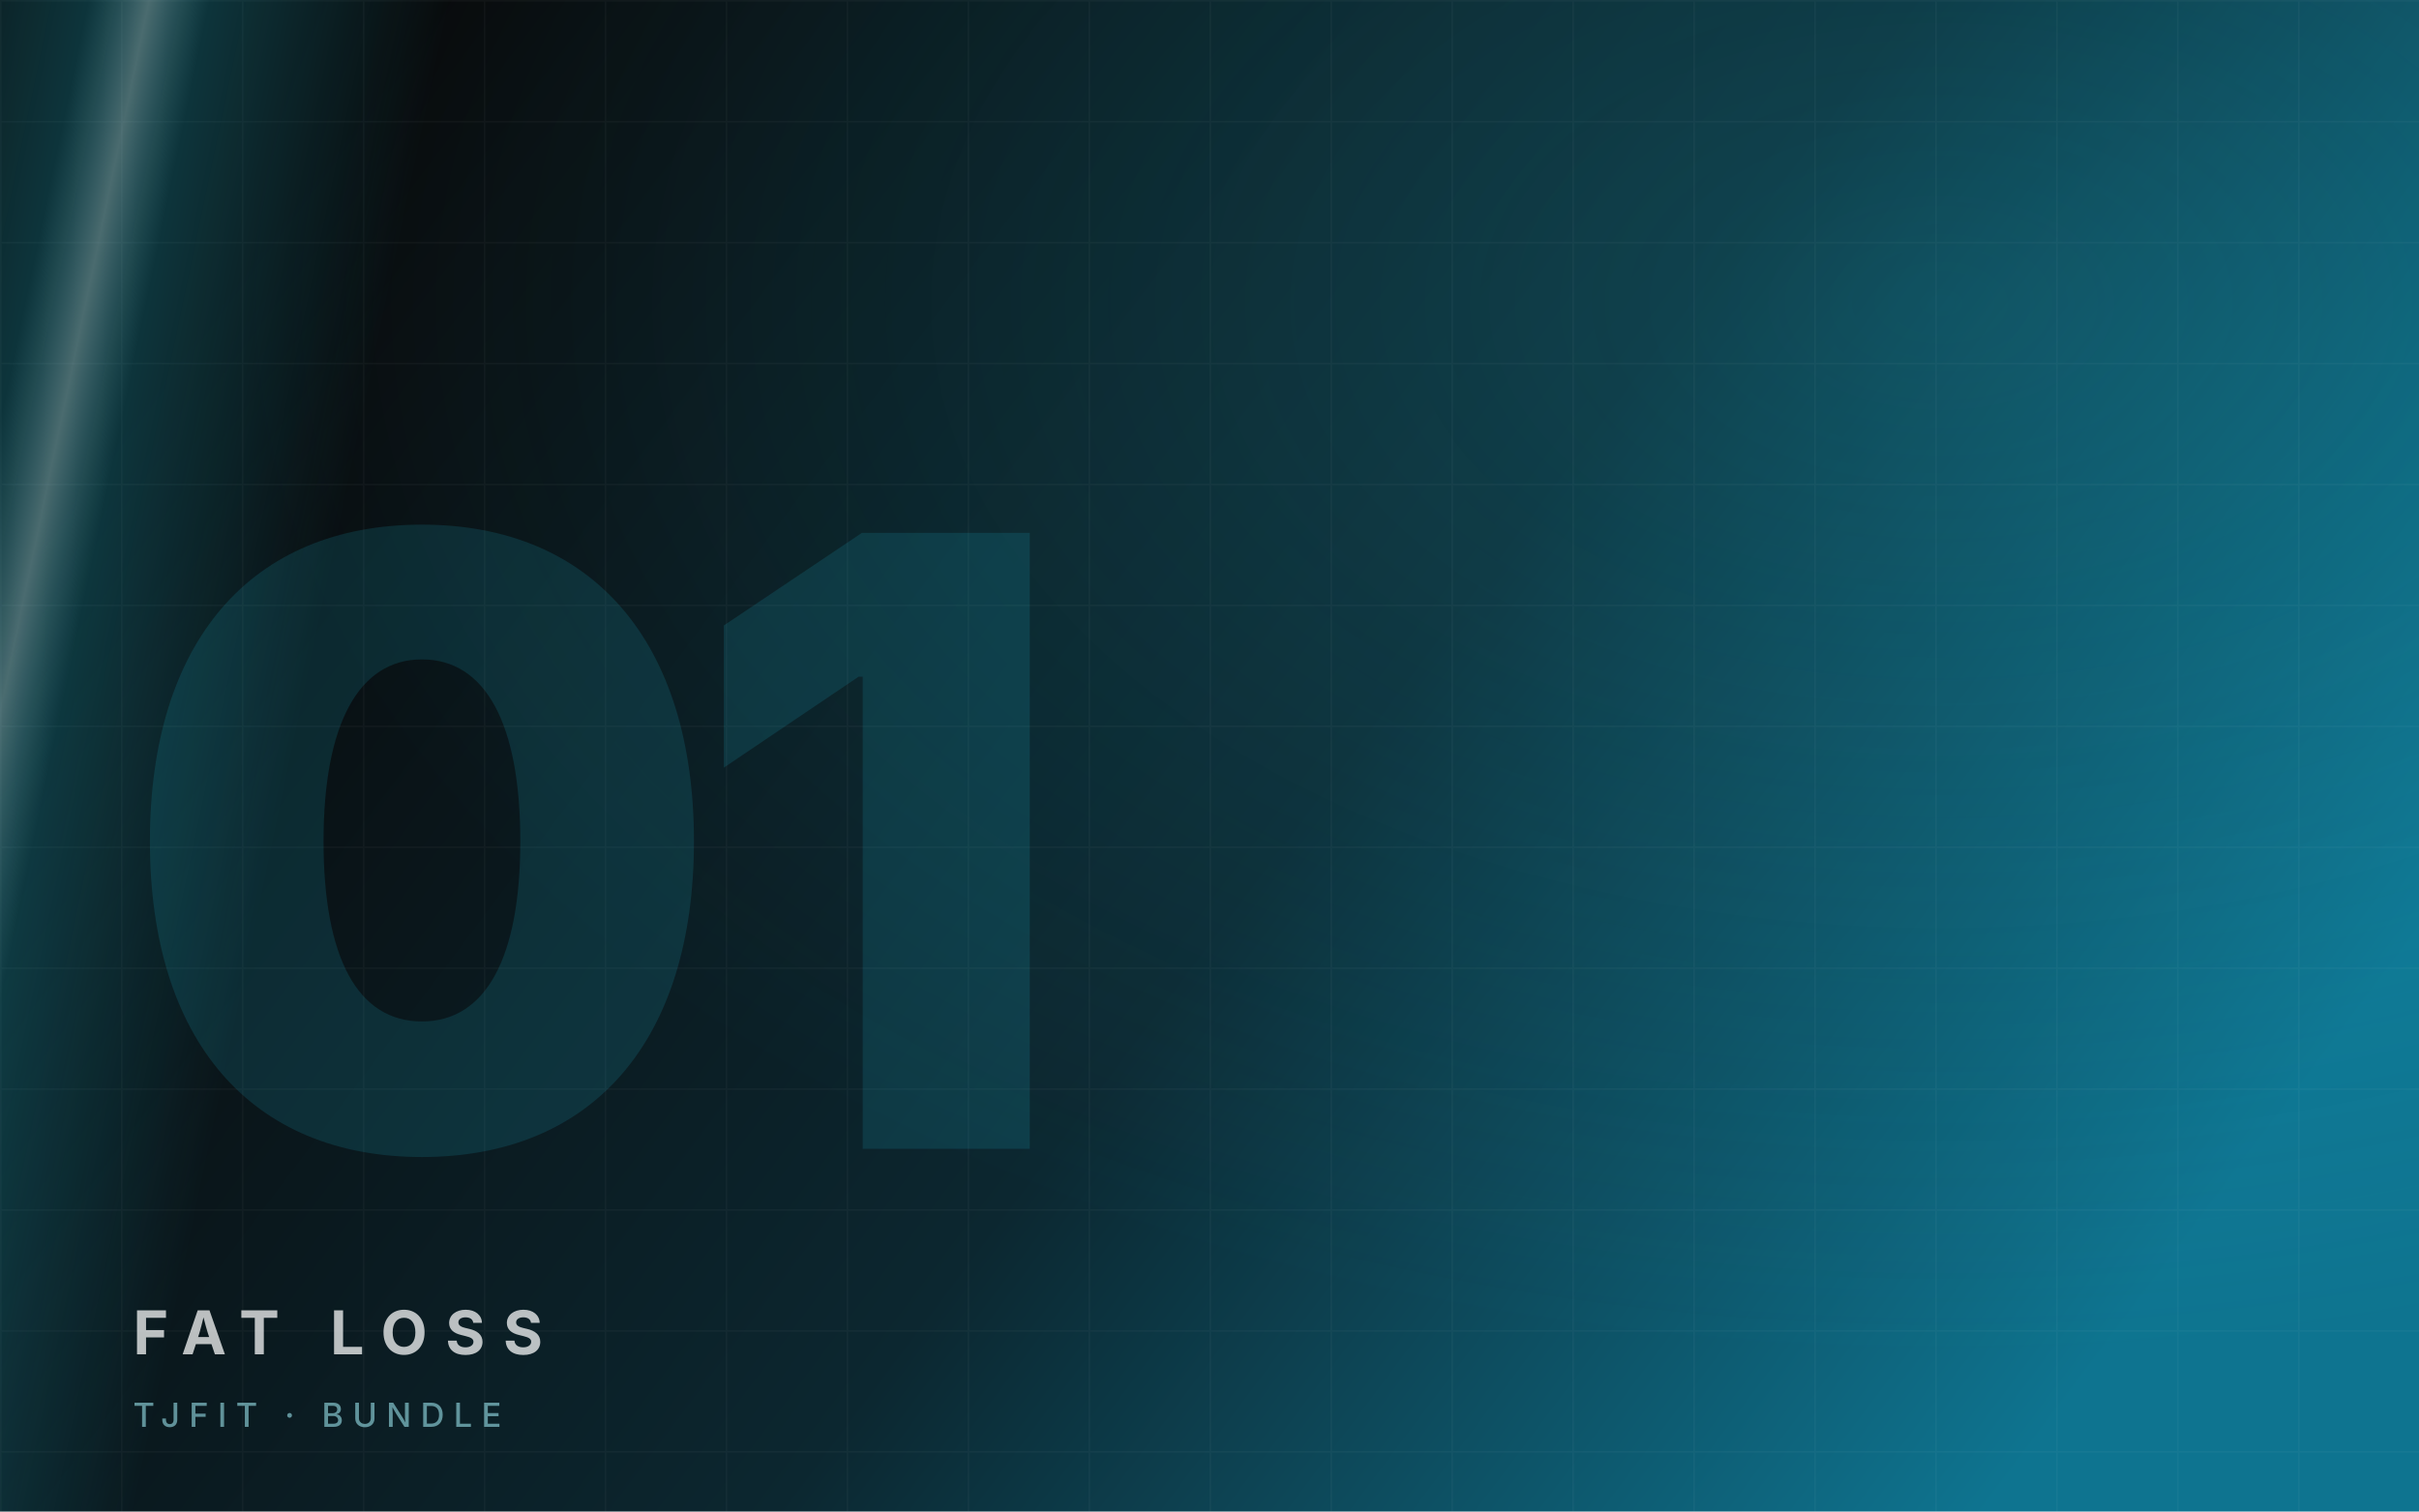
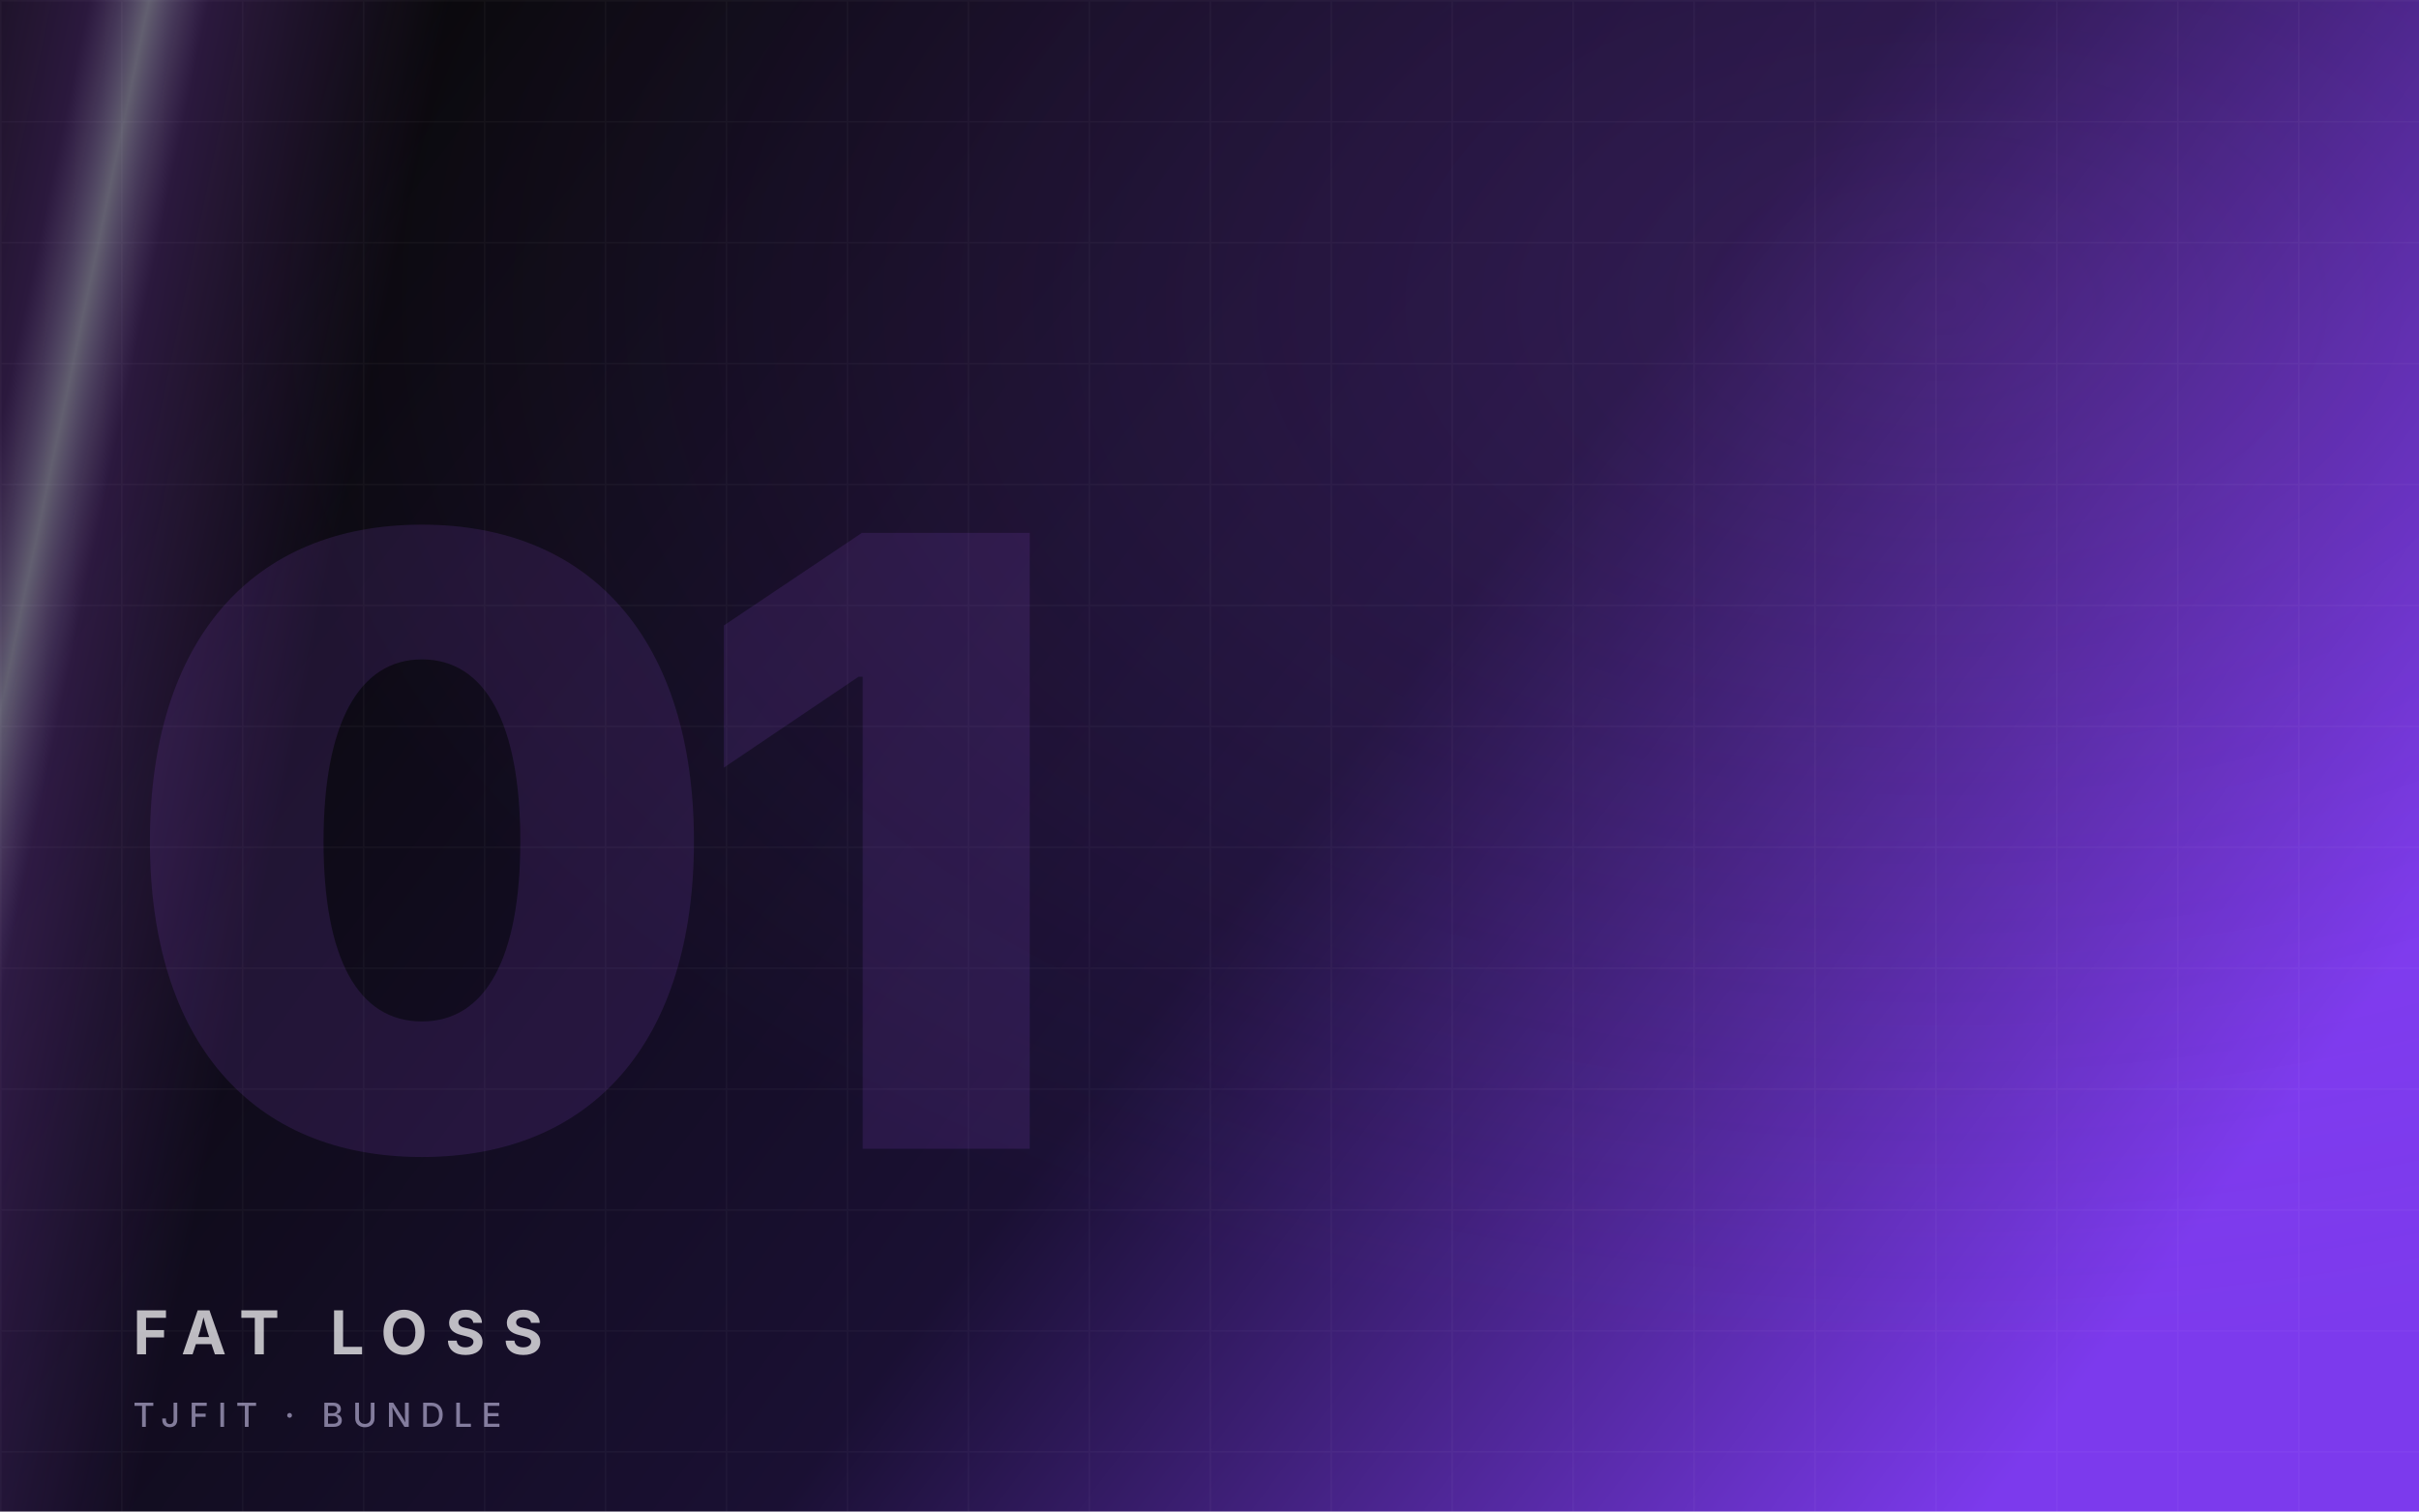
<svg xmlns="http://www.w3.org/2000/svg" viewBox="0 0 800 500" preserveAspectRatio="xMidYMid slice">
  <style>
    @keyframes tj-bundle-beam { 0% { transform: translateX(-1100px); } 100% { transform: translateX(2200px); } }
    @keyframes tj-bundle-numeral { 0%, 100% { opacity: 0.13; } 50% { opacity: 0.20; } }
    .tj-beam { animation: tj-bundle-beam 9s linear 0.9s infinite; }
    .tj-numeral { animation: tj-bundle-numeral 4.5s ease-in-out infinite; }
    @media (prefers-reduced-motion: reduce) {
      .tj-beam, .tj-numeral { animation: none; }
      .tj-beam { display: none; }
    }
  </style>
  <defs>
    <linearGradient id="g" x1="0.047" y1="0.289" x2="0.953" y2="0.711">
      <stop offset="0" stop-color="#080809" />
-       <stop offset="0.55" stop-color="#0c2730" />
-       <stop offset="1" stop-color="#0e7490" />
+       <stop offset="0.55" stop-color="#1a1033" />
+       <stop offset="1" stop-color="#7c3aed" />
    </linearGradient>
    <radialGradient id="glow" cx="0.8" cy="0.2" r="0.7">
-       <stop offset="0" stop-color="rgba(34,211,238,0.18)" />
-       <stop offset="1" stop-color="rgba(34,211,238,0)" />
+       <stop offset="0" stop-color="rgba(168,85,247,0.18)" />
+       <stop offset="1" stop-color="rgba(168,85,247,0)" />
    </radialGradient>
    <linearGradient id="beam" x1="0" y1="0" x2="1" y2="0">
-       <stop offset="0" stop-color="rgba(34,211,238,0)" />
-       <stop offset="0.4" stop-color="rgba(34,211,238,0.22)" />
-       <stop offset="0.5" stop-color="rgba(165,243,252,0.42)" />
-       <stop offset="0.6" stop-color="rgba(34,211,238,0.22)" />
-       <stop offset="1" stop-color="rgba(34,211,238,0)" />
+       <stop offset="0" stop-color="rgba(168,85,247,0)" />
+       <stop offset="0.4" stop-color="rgba(168,85,247,0.22)" />
+       <stop offset="0.5" stop-color="rgba(221,214,254,0.42)" />
+       <stop offset="0.6" stop-color="rgba(168,85,247,0.22)" />
+       <stop offset="1" stop-color="rgba(168,85,247,0)" />
    </linearGradient>
    <pattern id="grid" width="40" height="40" patternUnits="userSpaceOnUse">
      <path d="M 40 0 L 0 0 0 40" fill="none" stroke="rgba(255,255,255,0.035)" stroke-width="1" />
    </pattern>
  </defs>
  <rect width="800" height="500" fill="url(#g)" />
  <rect width="800" height="500" fill="url(#glow)" />
  <rect width="800" height="500" fill="url(#grid)" />
  <g class="tj-beam" transform="skewX(-12)">
    <rect x="-50" y="0" width="200" height="500" fill="url(#beam)" />
  </g>
-   <text class="tj-numeral" x="40" y="380" font-family="system-ui,-apple-system,sans-serif" font-weight="900" font-size="280" fill="rgba(34,211,238,0.13)" letter-spacing="-12">01</text>
+   <text class="tj-numeral" x="40" y="380" font-family="system-ui,-apple-system,sans-serif" font-weight="900" font-size="280" fill="rgba(168,85,247,0.13)" letter-spacing="-12">01</text>
  <text x="44" y="448" font-family="system-ui,-apple-system,sans-serif" font-weight="700" font-size="20" fill="rgba(255,255,255,0.72)" letter-spacing="6">FAT LOSS</text>
-   <text x="44" y="472" font-family="system-ui,-apple-system,sans-serif" font-weight="500" font-size="11" fill="rgba(165,243,252,0.55)" letter-spacing="3">TJFIT · BUNDLE</text>
+   <text x="44" y="472" font-family="system-ui,-apple-system,sans-serif" font-weight="500" font-size="11" fill="rgba(221,214,254,0.55)" letter-spacing="3">TJFIT · BUNDLE</text>
</svg>
